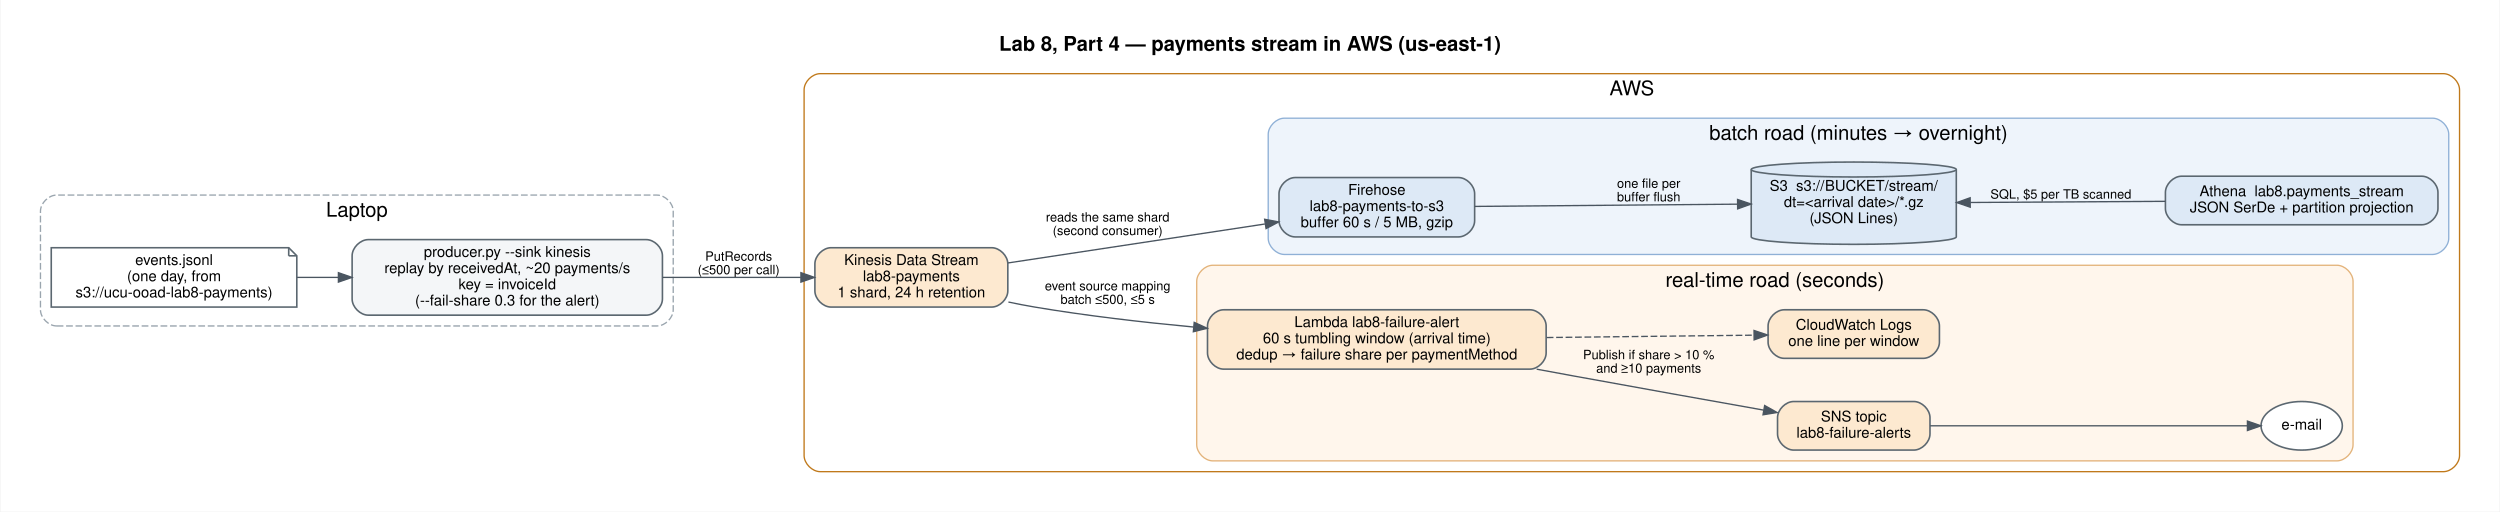
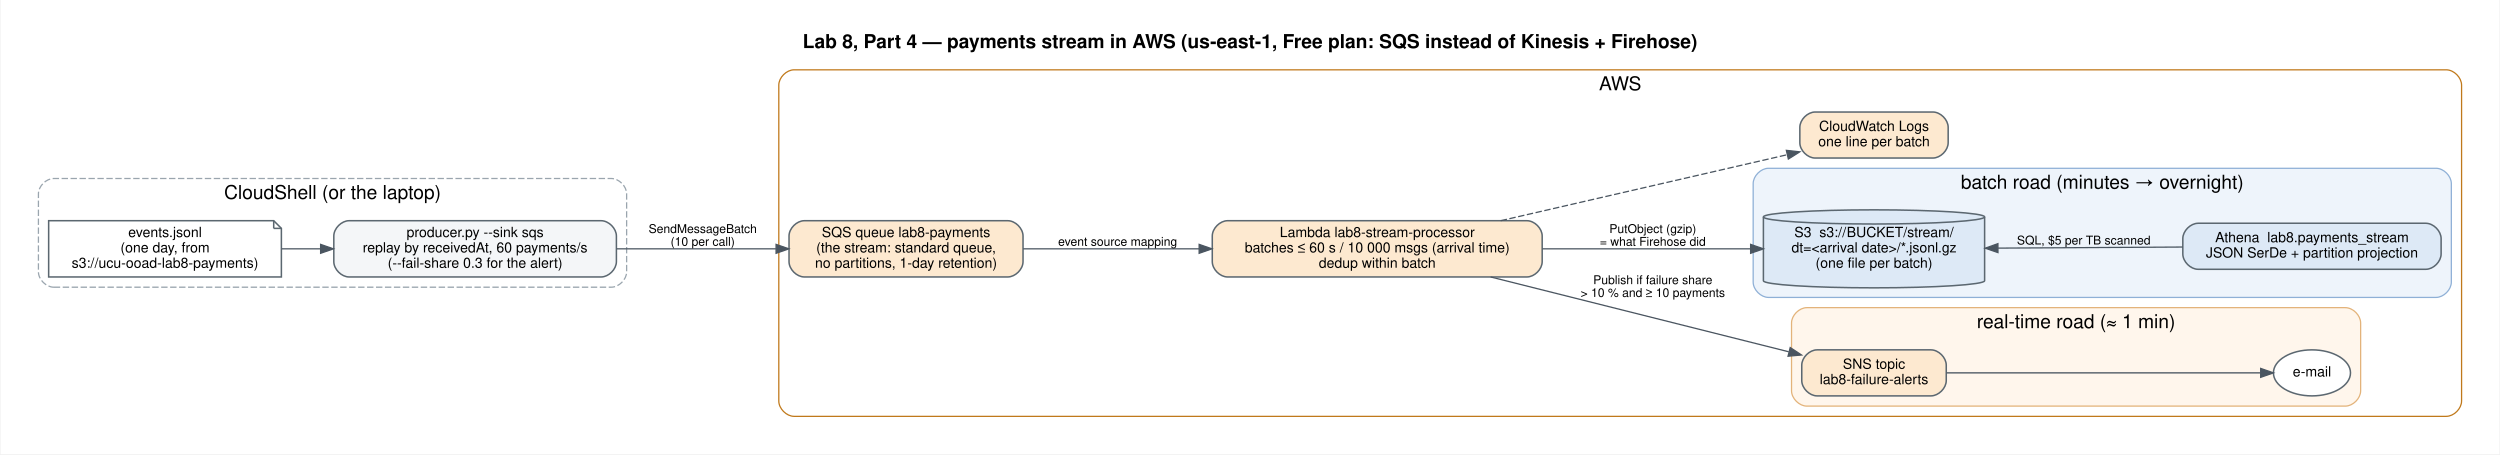
- <svg xmlns="http://www.w3.org/2000/svg" width="1852pt" height="379pt" viewBox="0.00 0.00 1852.20 379.20">
-   <g id="graph0" class="graph" transform="scale(1 1) rotate(0) translate(21.6 357.6)">
-     <polygon fill="white" stroke="transparent" points="-21.6,21.6 -21.6,-357.6 1830.6,-357.6 1830.6,21.6 -21.6,21.6" />
-     <text text-anchor="middle" x="904.5" y="-320" font-family="Helvetica,sans-Serif" font-weight="bold" font-size="15.00">Lab 8, Part 4 — payments stream in AWS (us-east-1)</text>
+ <svg xmlns="http://www.w3.org/2000/svg" width="1954pt" height="355pt" viewBox="0.00 0.00 1954.20 355.20">
+   <g id="graph0" class="graph" transform="scale(1 1) rotate(0) translate(21.6 333.6)">
+     <polygon fill="white" stroke="transparent" points="-21.6,21.6 -21.6,-333.6 1932.6,-333.6 1932.6,21.6 -21.6,21.6" />
+     <text text-anchor="middle" x="955.5" y="-296" font-family="Helvetica,sans-Serif" font-weight="bold" font-size="15.00">Lab 8, Part 4 — payments stream in AWS (us-east-1, Free plan: SQS instead of Kinesis + Firehose)</text>
    <g id="clust1" class="cluster">
-       <path fill="white" stroke="#9aa5ae" stroke-dasharray="5,2" d="M20,-116C20,-116 465,-116 465,-116 471,-116 477,-122 477,-128 477,-128 477,-201 477,-201 477,-207 471,-213 465,-213 465,-213 20,-213 20,-213 14,-213 8,-207 8,-201 8,-201 8,-128 8,-128 8,-122 14,-116 20,-116" />
-       <text text-anchor="middle" x="242.5" y="-197" font-family="Helvetica,sans-Serif" font-size="15.00">Laptop</text>
+       <path fill="white" stroke="#9aa5ae" stroke-dasharray="5,2" d="M20,-109C20,-109 456,-109 456,-109 462,-109 468,-115 468,-121 468,-121 468,-182 468,-182 468,-188 462,-194 456,-194 456,-194 20,-194 20,-194 14,-194 8,-188 8,-182 8,-182 8,-121 8,-121 8,-115 14,-109 20,-109" />
+       <text text-anchor="middle" x="238" y="-178" font-family="Helvetica,sans-Serif" font-size="15.00">CloudShell (or the laptop)</text>
    </g>
    <g id="clust2" class="cluster">
-       <path fill="white" stroke="#c0791b" d="M586,-8C586,-8 1789,-8 1789,-8 1795,-8 1801,-14 1801,-20 1801,-20 1801,-291 1801,-291 1801,-297 1795,-303 1789,-303 1789,-303 586,-303 586,-303 580,-303 574,-297 574,-291 574,-291 574,-20 574,-20 574,-14 580,-8 586,-8" />
-       <text text-anchor="middle" x="1187.5" y="-287" font-family="Helvetica,sans-Serif" font-size="15.00">AWS</text>
+       <path fill="white" stroke="#c0791b" d="M599,-8C599,-8 1891,-8 1891,-8 1897,-8 1903,-14 1903,-20 1903,-20 1903,-267 1903,-267 1903,-273 1897,-279 1891,-279 1891,-279 599,-279 599,-279 593,-279 587,-273 587,-267 587,-267 587,-20 587,-20 587,-14 593,-8 599,-8" />
+       <text text-anchor="middle" x="1245" y="-263" font-family="Helvetica,sans-Serif" font-size="15.00">AWS</text>
    </g>
    <g id="clust3" class="cluster">
-       <path fill="#fff6ec" stroke="#e3b37a" d="M877,-16C877,-16 1710.07,-16 1710.07,-16 1716.07,-16 1722.07,-22 1722.07,-28 1722.07,-28 1722.07,-149 1722.07,-149 1722.07,-155 1716.07,-161 1710.07,-161 1710.07,-161 877,-161 877,-161 871,-161 865,-155 865,-149 865,-149 865,-28 865,-28 865,-22 871,-16 877,-16" />
-       <text text-anchor="middle" x="1293.53" y="-145" font-family="Helvetica,sans-Serif" font-size="15.00">real-time road (seconds)</text>
+       <path fill="#fff6ec" stroke="#e3b37a" d="M1391,-16C1391,-16 1812.07,-16 1812.07,-16 1818.07,-16 1824.07,-22 1824.07,-28 1824.07,-28 1824.07,-81 1824.07,-81 1824.07,-87 1818.07,-93 1812.07,-93 1812.07,-93 1391,-93 1391,-93 1385,-93 1379,-87 1379,-81 1379,-81 1379,-28 1379,-28 1379,-22 1385,-16 1391,-16" />
+       <text text-anchor="middle" x="1601.53" y="-77" font-family="Helvetica,sans-Serif" font-size="15.00">real-time road (≈ 1 min)</text>
    </g>
    <g id="clust4" class="cluster">
-       <path fill="#eef4fb" stroke="#8fb0d6" d="M930,-169C930,-169 1781,-169 1781,-169 1787,-169 1793,-175 1793,-181 1793,-181 1793,-258 1793,-258 1793,-264 1787,-270 1781,-270 1781,-270 930,-270 930,-270 924,-270 918,-264 918,-258 918,-258 918,-181 918,-181 918,-175 924,-169 930,-169" />
-       <text text-anchor="middle" x="1355.5" y="-254" font-family="Helvetica,sans-Serif" font-size="15.00">batch road (minutes → overnight)</text>
+       <path fill="#eef4fb" stroke="#8fb0d6" d="M1361,-101C1361,-101 1883,-101 1883,-101 1889,-101 1895,-107 1895,-113 1895,-113 1895,-190 1895,-190 1895,-196 1889,-202 1883,-202 1883,-202 1361,-202 1361,-202 1355,-202 1349,-196 1349,-190 1349,-190 1349,-113 1349,-113 1349,-107 1355,-101 1361,-101" />
+       <text text-anchor="middle" x="1622" y="-186" font-family="Helvetica,sans-Serif" font-size="15.00">batch road (minutes → overnight)</text>
    </g>
    <g id="node1" class="node">
-       <polygon fill="#ffffff" stroke="#5b6770" stroke-width="1.2" points="192,-174 16,-174 16,-130 198,-130 198,-168 192,-174" />
-       <polyline fill="none" stroke="#5b6770" stroke-width="1.2" points="192,-174 192,-168 " />
-       <polyline fill="none" stroke="#5b6770" stroke-width="1.2" points="198,-168 192,-168 " />
-       <text text-anchor="middle" x="107" y="-161.2" font-family="Helvetica,sans-Serif" font-size="11.00">events.jsonl</text>
-       <text text-anchor="middle" x="107" y="-149.2" font-family="Helvetica,sans-Serif" font-size="11.00">(one day, from</text>
-       <text text-anchor="middle" x="107" y="-137.2" font-family="Helvetica,sans-Serif" font-size="11.00">s3://ucu-ooad-lab8-payments)</text>
+       <polygon fill="#ffffff" stroke="#5b6770" stroke-width="1.2" points="192,-161 16,-161 16,-117 198,-117 198,-155 192,-161" />
+       <polyline fill="none" stroke="#5b6770" stroke-width="1.2" points="192,-161 192,-155 " />
+       <polyline fill="none" stroke="#5b6770" stroke-width="1.2" points="198,-155 192,-155 " />
+       <text text-anchor="middle" x="107" y="-148.2" font-family="Helvetica,sans-Serif" font-size="11.00">events.jsonl</text>
+       <text text-anchor="middle" x="107" y="-136.2" font-family="Helvetica,sans-Serif" font-size="11.00">(one day, from</text>
+       <text text-anchor="middle" x="107" y="-124.2" font-family="Helvetica,sans-Serif" font-size="11.00">s3://ucu-ooad-lab8-payments)</text>
    </g>
    <g id="node2" class="node">
-       <path fill="#f4f6f8" stroke="#5b6770" stroke-width="1.2" d="M457,-180C457,-180 251,-180 251,-180 245,-180 239,-174 239,-168 239,-168 239,-136 239,-136 239,-130 245,-124 251,-124 251,-124 457,-124 457,-124 463,-124 469,-130 469,-136 469,-136 469,-168 469,-168 469,-174 463,-180 457,-180" />
-       <text text-anchor="middle" x="354" y="-167.2" font-family="Helvetica,sans-Serif" font-size="11.00">producer.py --sink kinesis</text>
-       <text text-anchor="middle" x="354" y="-155.2" font-family="Helvetica,sans-Serif" font-size="11.00">replay by receivedAt, ~20 payments/s</text>
-       <text text-anchor="middle" x="354" y="-143.2" font-family="Helvetica,sans-Serif" font-size="11.00">key = invoiceId</text>
-       <text text-anchor="middle" x="354" y="-131.2" font-family="Helvetica,sans-Serif" font-size="11.00">(--fail-share 0.3 for the alert)</text>
+       <path fill="#f4f6f8" stroke="#5b6770" stroke-width="1.2" d="M448,-161C448,-161 251,-161 251,-161 245,-161 239,-155 239,-149 239,-149 239,-129 239,-129 239,-123 245,-117 251,-117 251,-117 448,-117 448,-117 454,-117 460,-123 460,-129 460,-129 460,-149 460,-149 460,-155 454,-161 448,-161" />
+       <text text-anchor="middle" x="349.5" y="-148.2" font-family="Helvetica,sans-Serif" font-size="11.00">producer.py --sink sqs</text>
+       <text text-anchor="middle" x="349.5" y="-136.2" font-family="Helvetica,sans-Serif" font-size="11.00">replay by receivedAt, 60 payments/s</text>
+       <text text-anchor="middle" x="349.5" y="-124.2" font-family="Helvetica,sans-Serif" font-size="11.00">(--fail-share 0.3 for the alert)</text>
    </g>
    <g id="edge1" class="edge">
-       <path fill="none" stroke="#4a5560" d="M198.19,-152C208.11,-152 218.34,-152 228.59,-152" />
-       <polygon fill="#4a5560" stroke="#4a5560" points="228.83,-155.5 238.83,-152 228.83,-148.5 228.83,-155.5" />
+       <path fill="none" stroke="#4a5560" d="M198.24,-139C208.13,-139 218.32,-139 228.5,-139" />
+       <polygon fill="#4a5560" stroke="#4a5560" points="228.68,-142.5 238.68,-139 228.68,-135.5 228.68,-142.5" />
    </g>
    <g id="node3" class="node">
-       <path fill="#fde9d0" stroke="#5b6770" stroke-width="1.2" d="M713,-174C713,-174 594,-174 594,-174 588,-174 582,-168 582,-162 582,-162 582,-142 582,-142 582,-136 588,-130 594,-130 594,-130 713,-130 713,-130 719,-130 725,-136 725,-142 725,-142 725,-162 725,-162 725,-168 719,-174 713,-174" />
-       <text text-anchor="middle" x="653.5" y="-161.2" font-family="Helvetica,sans-Serif" font-size="11.00">Kinesis Data Stream</text>
-       <text text-anchor="middle" x="653.5" y="-149.2" font-family="Helvetica,sans-Serif" font-size="11.00">lab8-payments</text>
-       <text text-anchor="middle" x="653.5" y="-137.2" font-family="Helvetica,sans-Serif" font-size="11.00">1 shard, 24 h retention</text>
+       <path fill="#fde9d0" stroke="#5b6770" stroke-width="1.2" d="M766,-161C766,-161 607,-161 607,-161 601,-161 595,-155 595,-149 595,-149 595,-129 595,-129 595,-123 601,-117 607,-117 607,-117 766,-117 766,-117 772,-117 778,-123 778,-129 778,-129 778,-149 778,-149 778,-155 772,-161 766,-161" />
+       <text text-anchor="middle" x="686.5" y="-148.2" font-family="Helvetica,sans-Serif" font-size="11.00">SQS queue lab8-payments</text>
+       <text text-anchor="middle" x="686.5" y="-136.2" font-family="Helvetica,sans-Serif" font-size="11.00">(the stream: standard queue,</text>
+       <text text-anchor="middle" x="686.5" y="-124.2" font-family="Helvetica,sans-Serif" font-size="11.00">no partitions, 1-day retention)</text>
    </g>
    <g id="edge2" class="edge">
-       <path fill="none" stroke="#4a5560" d="M469.17,-152C503.33,-152 540.06,-152 571.6,-152" />
-       <polygon fill="#4a5560" stroke="#4a5560" points="571.65,-155.5 581.65,-152 571.65,-148.5 571.65,-155.5" />
-       <text text-anchor="middle" x="525.5" y="-164.4" font-family="Helvetica,sans-Serif" font-size="9.50">PutRecords</text>
-       <text text-anchor="middle" x="525.5" y="-154.4" font-family="Helvetica,sans-Serif" font-size="9.50">(≤500 per call)</text>
+       <path fill="none" stroke="#4a5560" d="M460.19,-139C500.3,-139 545.45,-139 584.75,-139" />
+       <polygon fill="#4a5560" stroke="#4a5560" points="584.87,-142.5 594.87,-139 584.87,-135.5 584.87,-142.5" />
+       <text text-anchor="middle" x="527.5" y="-151.4" font-family="Helvetica,sans-Serif" font-size="9.50">SendMessageBatch</text>
+       <text text-anchor="middle" x="527.5" y="-141.4" font-family="Helvetica,sans-Serif" font-size="9.50">(10 per call)</text>
    </g>
    <g id="node4" class="node">
-       <path fill="#fde9d0" stroke="#5b6770" stroke-width="1.2" d="M1112,-128C1112,-128 885,-128 885,-128 879,-128 873,-122 873,-116 873,-116 873,-96 873,-96 873,-90 879,-84 885,-84 885,-84 1112,-84 1112,-84 1118,-84 1124,-90 1124,-96 1124,-96 1124,-116 1124,-116 1124,-122 1118,-128 1112,-128" />
-       <text text-anchor="middle" x="998.5" y="-115.2" font-family="Helvetica,sans-Serif" font-size="11.00">Lambda lab8-failure-alert</text>
-       <text text-anchor="middle" x="998.5" y="-103.2" font-family="Helvetica,sans-Serif" font-size="11.00">60 s tumbling window (arrival time)</text>
-       <text text-anchor="middle" x="998.5" y="-91.2" font-family="Helvetica,sans-Serif" font-size="11.00">dedup → failure share per paymentMethod</text>
+       <path fill="#fde9d0" stroke="#5b6770" stroke-width="1.2" d="M1172,-161C1172,-161 938,-161 938,-161 932,-161 926,-155 926,-149 926,-149 926,-129 926,-129 926,-123 932,-117 938,-117 938,-117 1172,-117 1172,-117 1178,-117 1184,-123 1184,-129 1184,-129 1184,-149 1184,-149 1184,-155 1178,-161 1172,-161" />
+       <text text-anchor="middle" x="1055" y="-148.2" font-family="Helvetica,sans-Serif" font-size="11.00">Lambda lab8-stream-processor</text>
+       <text text-anchor="middle" x="1055" y="-136.2" font-family="Helvetica,sans-Serif" font-size="11.00">batches ≤ 60 s / 10 000 msgs (arrival time)</text>
+       <text text-anchor="middle" x="1055" y="-124.2" font-family="Helvetica,sans-Serif" font-size="11.00">dedup within batch</text>
    </g>
    <g id="edge3" class="edge">
-       <path fill="none" stroke="#4a5560" d="M725.44,-133.73C732.03,-132.35 738.62,-131.07 745,-130 782.97,-123.61 824.46,-118.79 862.63,-115.21" />
-       <polygon fill="#4a5560" stroke="#4a5560" points="863.14,-118.68 872.78,-114.28 862.5,-111.71 863.14,-118.68" />
-       <text text-anchor="middle" x="799" y="-142.4" font-family="Helvetica,sans-Serif" font-size="9.50">event source mapping</text>
-       <text text-anchor="middle" x="799" y="-132.4" font-family="Helvetica,sans-Serif" font-size="9.50">batch ≤500, ≤5 s</text>
+       <path fill="none" stroke="#4a5560" d="M778.1,-139C819.57,-139 869.63,-139 915.66,-139" />
+       <polygon fill="#4a5560" stroke="#4a5560" points="915.73,-142.5 925.73,-139 915.73,-135.5 915.73,-142.5" />
+       <text text-anchor="middle" x="852" y="-141.4" font-family="Helvetica,sans-Serif" font-size="9.50">event source mapping</text>
+     </g>
+     <g id="node5" class="node">
+       <path fill="#fde9d0" stroke="#5b6770" stroke-width="1.2" d="M1488,-60C1488,-60 1399,-60 1399,-60 1393,-60 1387,-54 1387,-48 1387,-48 1387,-36 1387,-36 1387,-30 1393,-24 1399,-24 1399,-24 1488,-24 1488,-24 1494,-24 1500,-30 1500,-36 1500,-36 1500,-48 1500,-48 1500,-54 1494,-60 1488,-60" />
+       <text text-anchor="middle" x="1443.5" y="-45.2" font-family="Helvetica,sans-Serif" font-size="11.00">SNS topic</text>
+       <text text-anchor="middle" x="1443.5" y="-33.2" font-family="Helvetica,sans-Serif" font-size="11.00">lab8-failure-alerts</text>
+     </g>
+     <g id="edge5" class="edge">
+       <path fill="none" stroke="#4a5560" d="M1143.7,-116.99C1214.53,-99.21 1312.63,-74.59 1376.81,-58.49" />
+       <polygon fill="#4a5560" stroke="#4a5560" points="1377.96,-61.81 1386.81,-55.98 1376.26,-55.02 1377.96,-61.81" />
+       <text text-anchor="middle" x="1270.5" y="-111.4" font-family="Helvetica,sans-Serif" font-size="9.50">Publish if failure share</text>
+       <text text-anchor="middle" x="1270.5" y="-101.4" font-family="Helvetica,sans-Serif" font-size="9.50">&gt; 10 % and ≥ 10 payments</text>
+     </g>
+     <g id="node7" class="node">
+       <path fill="#dde9f6" stroke="#5b6770" stroke-width="1.2" d="M1530,-163.96C1530,-167.02 1491.23,-169.5 1443.5,-169.5 1395.77,-169.5 1357,-167.02 1357,-163.96 1357,-163.96 1357,-114.04 1357,-114.04 1357,-110.98 1395.77,-108.5 1443.5,-108.5 1491.23,-108.5 1530,-110.98 1530,-114.04 1530,-114.04 1530,-163.96 1530,-163.96" />
+       <path fill="none" stroke="#5b6770" stroke-width="1.2" d="M1530,-163.96C1530,-160.9 1491.23,-158.41 1443.5,-158.41 1395.77,-158.41 1357,-160.9 1357,-163.96" />
+       <text text-anchor="middle" x="1443.5" y="-148.2" font-family="Helvetica,sans-Serif" font-size="11.00">S3  s3://BUCKET/stream/</text>
+       <text text-anchor="middle" x="1443.5" y="-136.2" font-family="Helvetica,sans-Serif" font-size="11.00">dt=&lt;arrival date&gt;/*.jsonl.gz</text>
+       <text text-anchor="middle" x="1443.5" y="-124.2" font-family="Helvetica,sans-Serif" font-size="11.00">(one file per batch)</text>
+     </g>
+     <g id="edge4" class="edge">
+       <path fill="none" stroke="#4a5560" d="M1184.16,-139C1237.19,-139 1297.63,-139 1346.7,-139" />
+       <polygon fill="#4a5560" stroke="#4a5560" points="1347,-142.5 1357,-139 1347,-135.5 1347,-142.5" />
+       <text text-anchor="middle" x="1270.5" y="-151.4" font-family="Helvetica,sans-Serif" font-size="9.50">PutObject (gzip)</text>
+       <text text-anchor="middle" x="1270.5" y="-141.4" font-family="Helvetica,sans-Serif" font-size="9.50">= what Firehose did</text>
+     </g>
+     <g id="node9" class="node">
+       <path fill="#fde9d0" stroke="#5b6770" stroke-width="1.2" d="M1489.5,-246C1489.5,-246 1397.5,-246 1397.5,-246 1391.5,-246 1385.5,-240 1385.5,-234 1385.5,-234 1385.5,-222 1385.5,-222 1385.5,-216 1391.5,-210 1397.5,-210 1397.5,-210 1489.5,-210 1489.5,-210 1495.5,-210 1501.5,-216 1501.5,-222 1501.5,-222 1501.5,-234 1501.5,-234 1501.5,-240 1495.5,-246 1489.5,-246" />
+       <text text-anchor="middle" x="1443.5" y="-231.2" font-family="Helvetica,sans-Serif" font-size="11.00">CloudWatch Logs</text>
+       <text text-anchor="middle" x="1443.5" y="-219.2" font-family="Helvetica,sans-Serif" font-size="11.00">one line per batch</text>
+     </g>
+     <g id="edge7" class="edge">
+       <path fill="none" stroke="#4a5560" stroke-dasharray="5,2" d="M1151.54,-161C1221.1,-177.02 1313.58,-198.31 1375.43,-212.56" />
+       <polygon fill="#4a5560" stroke="#4a5560" points="1374.94,-216.03 1385.47,-214.87 1376.51,-209.21 1374.94,-216.03" />
+     </g>
+     <g id="node6" class="node">
+       <ellipse fill="#ffffff" stroke="#5b6770" stroke-width="1.2" cx="1786" cy="-42" rx="30.13" ry="18" />
+       <text text-anchor="middle" x="1786" y="-39.2" font-family="Helvetica,sans-Serif" font-size="11.00">e-mail</text>
+     </g>
+     <g id="edge6" class="edge">
+       <path fill="none" stroke="#4a5560" d="M1500.35,-42C1569.4,-42 1685.2,-42 1745.62,-42" />
+       <polygon fill="#4a5560" stroke="#4a5560" points="1745.88,-45.5 1755.88,-42 1745.88,-38.5 1745.88,-45.5" />
    </g>
    <g id="node8" class="node">
-       <path fill="#dde9f6" stroke="#5b6770" stroke-width="1.2" d="M1059,-226C1059,-226 938,-226 938,-226 932,-226 926,-220 926,-214 926,-214 926,-194 926,-194 926,-188 932,-182 938,-182 938,-182 1059,-182 1059,-182 1065,-182 1071,-188 1071,-194 1071,-194 1071,-214 1071,-214 1071,-220 1065,-226 1059,-226" />
-       <text text-anchor="middle" x="998.5" y="-213.2" font-family="Helvetica,sans-Serif" font-size="11.00">Firehose</text>
-       <text text-anchor="middle" x="998.5" y="-201.2" font-family="Helvetica,sans-Serif" font-size="11.00">lab8-payments-to-s3</text>
-       <text text-anchor="middle" x="998.5" y="-189.2" font-family="Helvetica,sans-Serif" font-size="11.00">buffer 60 s / 5 MB, gzip</text>
-     </g>
-     <g id="edge7" class="edge">
-       <path fill="none" stroke="#4a5560" d="M725.15,-162.71C780.47,-171.1 857.49,-182.77 915.52,-191.57" />
-       <polygon fill="#4a5560" stroke="#4a5560" points="915.35,-195.09 925.76,-193.12 916.4,-188.16 915.35,-195.09" />
-       <text text-anchor="middle" x="799" y="-193.4" font-family="Helvetica,sans-Serif" font-size="9.50">reads the same shard</text>
-       <text text-anchor="middle" x="799" y="-183.4" font-family="Helvetica,sans-Serif" font-size="9.50">(second consumer)</text>
-     </g>
-     <g id="node5" class="node">
-       <path fill="#fde9d0" stroke="#5b6770" stroke-width="1.2" d="M1396.5,-60C1396.5,-60 1307.5,-60 1307.5,-60 1301.5,-60 1295.5,-54 1295.5,-48 1295.5,-48 1295.5,-36 1295.5,-36 1295.5,-30 1301.5,-24 1307.5,-24 1307.5,-24 1396.5,-24 1396.5,-24 1402.5,-24 1408.5,-30 1408.5,-36 1408.5,-36 1408.5,-48 1408.5,-48 1408.5,-54 1402.5,-60 1396.5,-60" />
-       <text text-anchor="middle" x="1352" y="-45.2" font-family="Helvetica,sans-Serif" font-size="11.00">SNS topic</text>
-       <text text-anchor="middle" x="1352" y="-33.2" font-family="Helvetica,sans-Serif" font-size="11.00">lab8-failure-alerts</text>
-     </g>
-     <g id="edge4" class="edge">
-       <path fill="none" stroke="#4a5560" d="M1116.99,-83.97C1126.13,-82.28 1135.21,-80.61 1144,-79 1191.18,-70.38 1244.44,-60.86 1285.13,-53.64" />
-       <polygon fill="#4a5560" stroke="#4a5560" points="1285.95,-57.05 1295.19,-51.85 1284.73,-50.15 1285.95,-57.05" />
-       <text text-anchor="middle" x="1200" y="-91.4" font-family="Helvetica,sans-Serif" font-size="9.50">Publish if share &gt; 10 %</text>
-       <text text-anchor="middle" x="1200" y="-81.4" font-family="Helvetica,sans-Serif" font-size="9.50">and ≥10 payments</text>
-     </g>
-     <g id="node7" class="node">
-       <path fill="#fde9d0" stroke="#5b6770" stroke-width="1.2" d="M1403.5,-128C1403.5,-128 1300.5,-128 1300.5,-128 1294.5,-128 1288.5,-122 1288.5,-116 1288.5,-116 1288.5,-104 1288.5,-104 1288.5,-98 1294.5,-92 1300.5,-92 1300.5,-92 1403.5,-92 1403.5,-92 1409.5,-92 1415.5,-98 1415.5,-104 1415.5,-104 1415.5,-116 1415.5,-116 1415.5,-122 1409.5,-128 1403.5,-128" />
-       <text text-anchor="middle" x="1352" y="-113.2" font-family="Helvetica,sans-Serif" font-size="11.00">CloudWatch Logs</text>
-       <text text-anchor="middle" x="1352" y="-101.2" font-family="Helvetica,sans-Serif" font-size="11.00">one line per window</text>
-     </g>
-     <g id="edge6" class="edge">
-       <path fill="none" stroke="#4a5560" stroke-dasharray="5,2" d="M1124.42,-107.42C1175.86,-108.01 1233.66,-108.66 1278,-109.17" />
-       <polygon fill="#4a5560" stroke="#4a5560" points="1278.07,-112.67 1288.11,-109.28 1278.15,-105.67 1278.07,-112.67" />
-     </g>
-     <g id="node6" class="node">
-       <ellipse fill="#ffffff" stroke="#5b6770" stroke-width="1.2" cx="1684" cy="-42" rx="30.13" ry="18" />
-       <text text-anchor="middle" x="1684" y="-39.2" font-family="Helvetica,sans-Serif" font-size="11.00">e-mail</text>
-     </g>
-     <g id="edge5" class="edge">
-       <path fill="none" stroke="#4a5560" d="M1408.61,-42C1475.18,-42 1585,-42 1643.48,-42" />
-       <polygon fill="#4a5560" stroke="#4a5560" points="1643.78,-45.5 1653.78,-42 1643.78,-38.5 1643.78,-45.5" />
-     </g>
-     <g id="node9" class="node">
-       <path fill="#dde9f6" stroke="#5b6770" stroke-width="1.2" d="M1428,-231.96C1428,-235.02 1393.94,-237.5 1352,-237.5 1310.06,-237.5 1276,-235.02 1276,-231.96 1276,-231.96 1276,-182.04 1276,-182.04 1276,-178.98 1310.06,-176.5 1352,-176.5 1393.94,-176.5 1428,-178.98 1428,-182.04 1428,-182.04 1428,-231.96 1428,-231.96" />
-       <path fill="none" stroke="#5b6770" stroke-width="1.2" d="M1428,-231.96C1428,-228.9 1393.94,-226.41 1352,-226.41 1310.06,-226.41 1276,-228.9 1276,-231.96" />
-       <text text-anchor="middle" x="1352" y="-216.2" font-family="Helvetica,sans-Serif" font-size="11.00">S3  s3://BUCKET/stream/</text>
-       <text text-anchor="middle" x="1352" y="-204.2" font-family="Helvetica,sans-Serif" font-size="11.00">dt=&lt;arrival date&gt;/*.gz</text>
-       <text text-anchor="middle" x="1352" y="-192.2" font-family="Helvetica,sans-Serif" font-size="11.00">(JSON Lines)</text>
+       <path fill="#dde9f6" stroke="#5b6770" stroke-width="1.2" d="M1875,-159C1875,-159 1697,-159 1697,-159 1691,-159 1685,-153 1685,-147 1685,-147 1685,-135 1685,-135 1685,-129 1691,-123 1697,-123 1697,-123 1875,-123 1875,-123 1881,-123 1887,-129 1887,-135 1887,-135 1887,-147 1887,-147 1887,-153 1881,-159 1875,-159" />
+       <text text-anchor="middle" x="1786" y="-144.2" font-family="Helvetica,sans-Serif" font-size="11.00">Athena  lab8.payments_stream</text>
+       <text text-anchor="middle" x="1786" y="-132.2" font-family="Helvetica,sans-Serif" font-size="11.00">JSON SerDe + partition projection</text>
    </g>
    <g id="edge8" class="edge">
-       <path fill="none" stroke="#4a5560" d="M1071.05,-204.61C1127.41,-205.09 1206.14,-205.76 1265.76,-206.27" />
-       <polygon fill="#4a5560" stroke="#4a5560" points="1265.87,-209.77 1275.9,-206.36 1265.93,-202.77 1265.87,-209.77" />
-       <text text-anchor="middle" x="1200" y="-218.4" font-family="Helvetica,sans-Serif" font-size="9.50">one file per</text>
-       <text text-anchor="middle" x="1200" y="-208.4" font-family="Helvetica,sans-Serif" font-size="9.50">buffer flush</text>
-     </g>
-     <g id="node10" class="node">
-       <path fill="#dde9f6" stroke="#5b6770" stroke-width="1.2" d="M1773,-227C1773,-227 1595,-227 1595,-227 1589,-227 1583,-221 1583,-215 1583,-215 1583,-203 1583,-203 1583,-197 1589,-191 1595,-191 1595,-191 1773,-191 1773,-191 1779,-191 1785,-197 1785,-203 1785,-203 1785,-215 1785,-215 1785,-221 1779,-227 1773,-227" />
-       <text text-anchor="middle" x="1684" y="-212.2" font-family="Helvetica,sans-Serif" font-size="11.00">Athena  lab8.payments_stream</text>
-       <text text-anchor="middle" x="1684" y="-200.2" font-family="Helvetica,sans-Serif" font-size="11.00">JSON SerDe + partition projection</text>
-     </g>
-     <g id="edge9" class="edge">
-       <path fill="none" stroke="#4a5560" d="M1438.43,-207.52C1482.64,-207.79 1536.85,-208.11 1583,-208.39" />
-       <polygon fill="#4a5560" stroke="#4a5560" points="1438.32,-204.02 1428.3,-207.46 1438.27,-211.02 1438.32,-204.02" />
-       <text text-anchor="middle" x="1505.5" y="-210.4" font-family="Helvetica,sans-Serif" font-size="9.50">SQL, $5 per TB scanned</text>
+       <path fill="none" stroke="#4a5560" d="M1540.5,-139.56C1585.58,-139.83 1639.31,-140.14 1684.9,-140.41" />
+       <polygon fill="#4a5560" stroke="#4a5560" points="1540.44,-136.06 1530.42,-139.5 1540.4,-143.06 1540.44,-136.06" />
+       <text text-anchor="middle" x="1607.5" y="-142.4" font-family="Helvetica,sans-Serif" font-size="9.50">SQL, $5 per TB scanned</text>
    </g>
  </g>
</svg>
